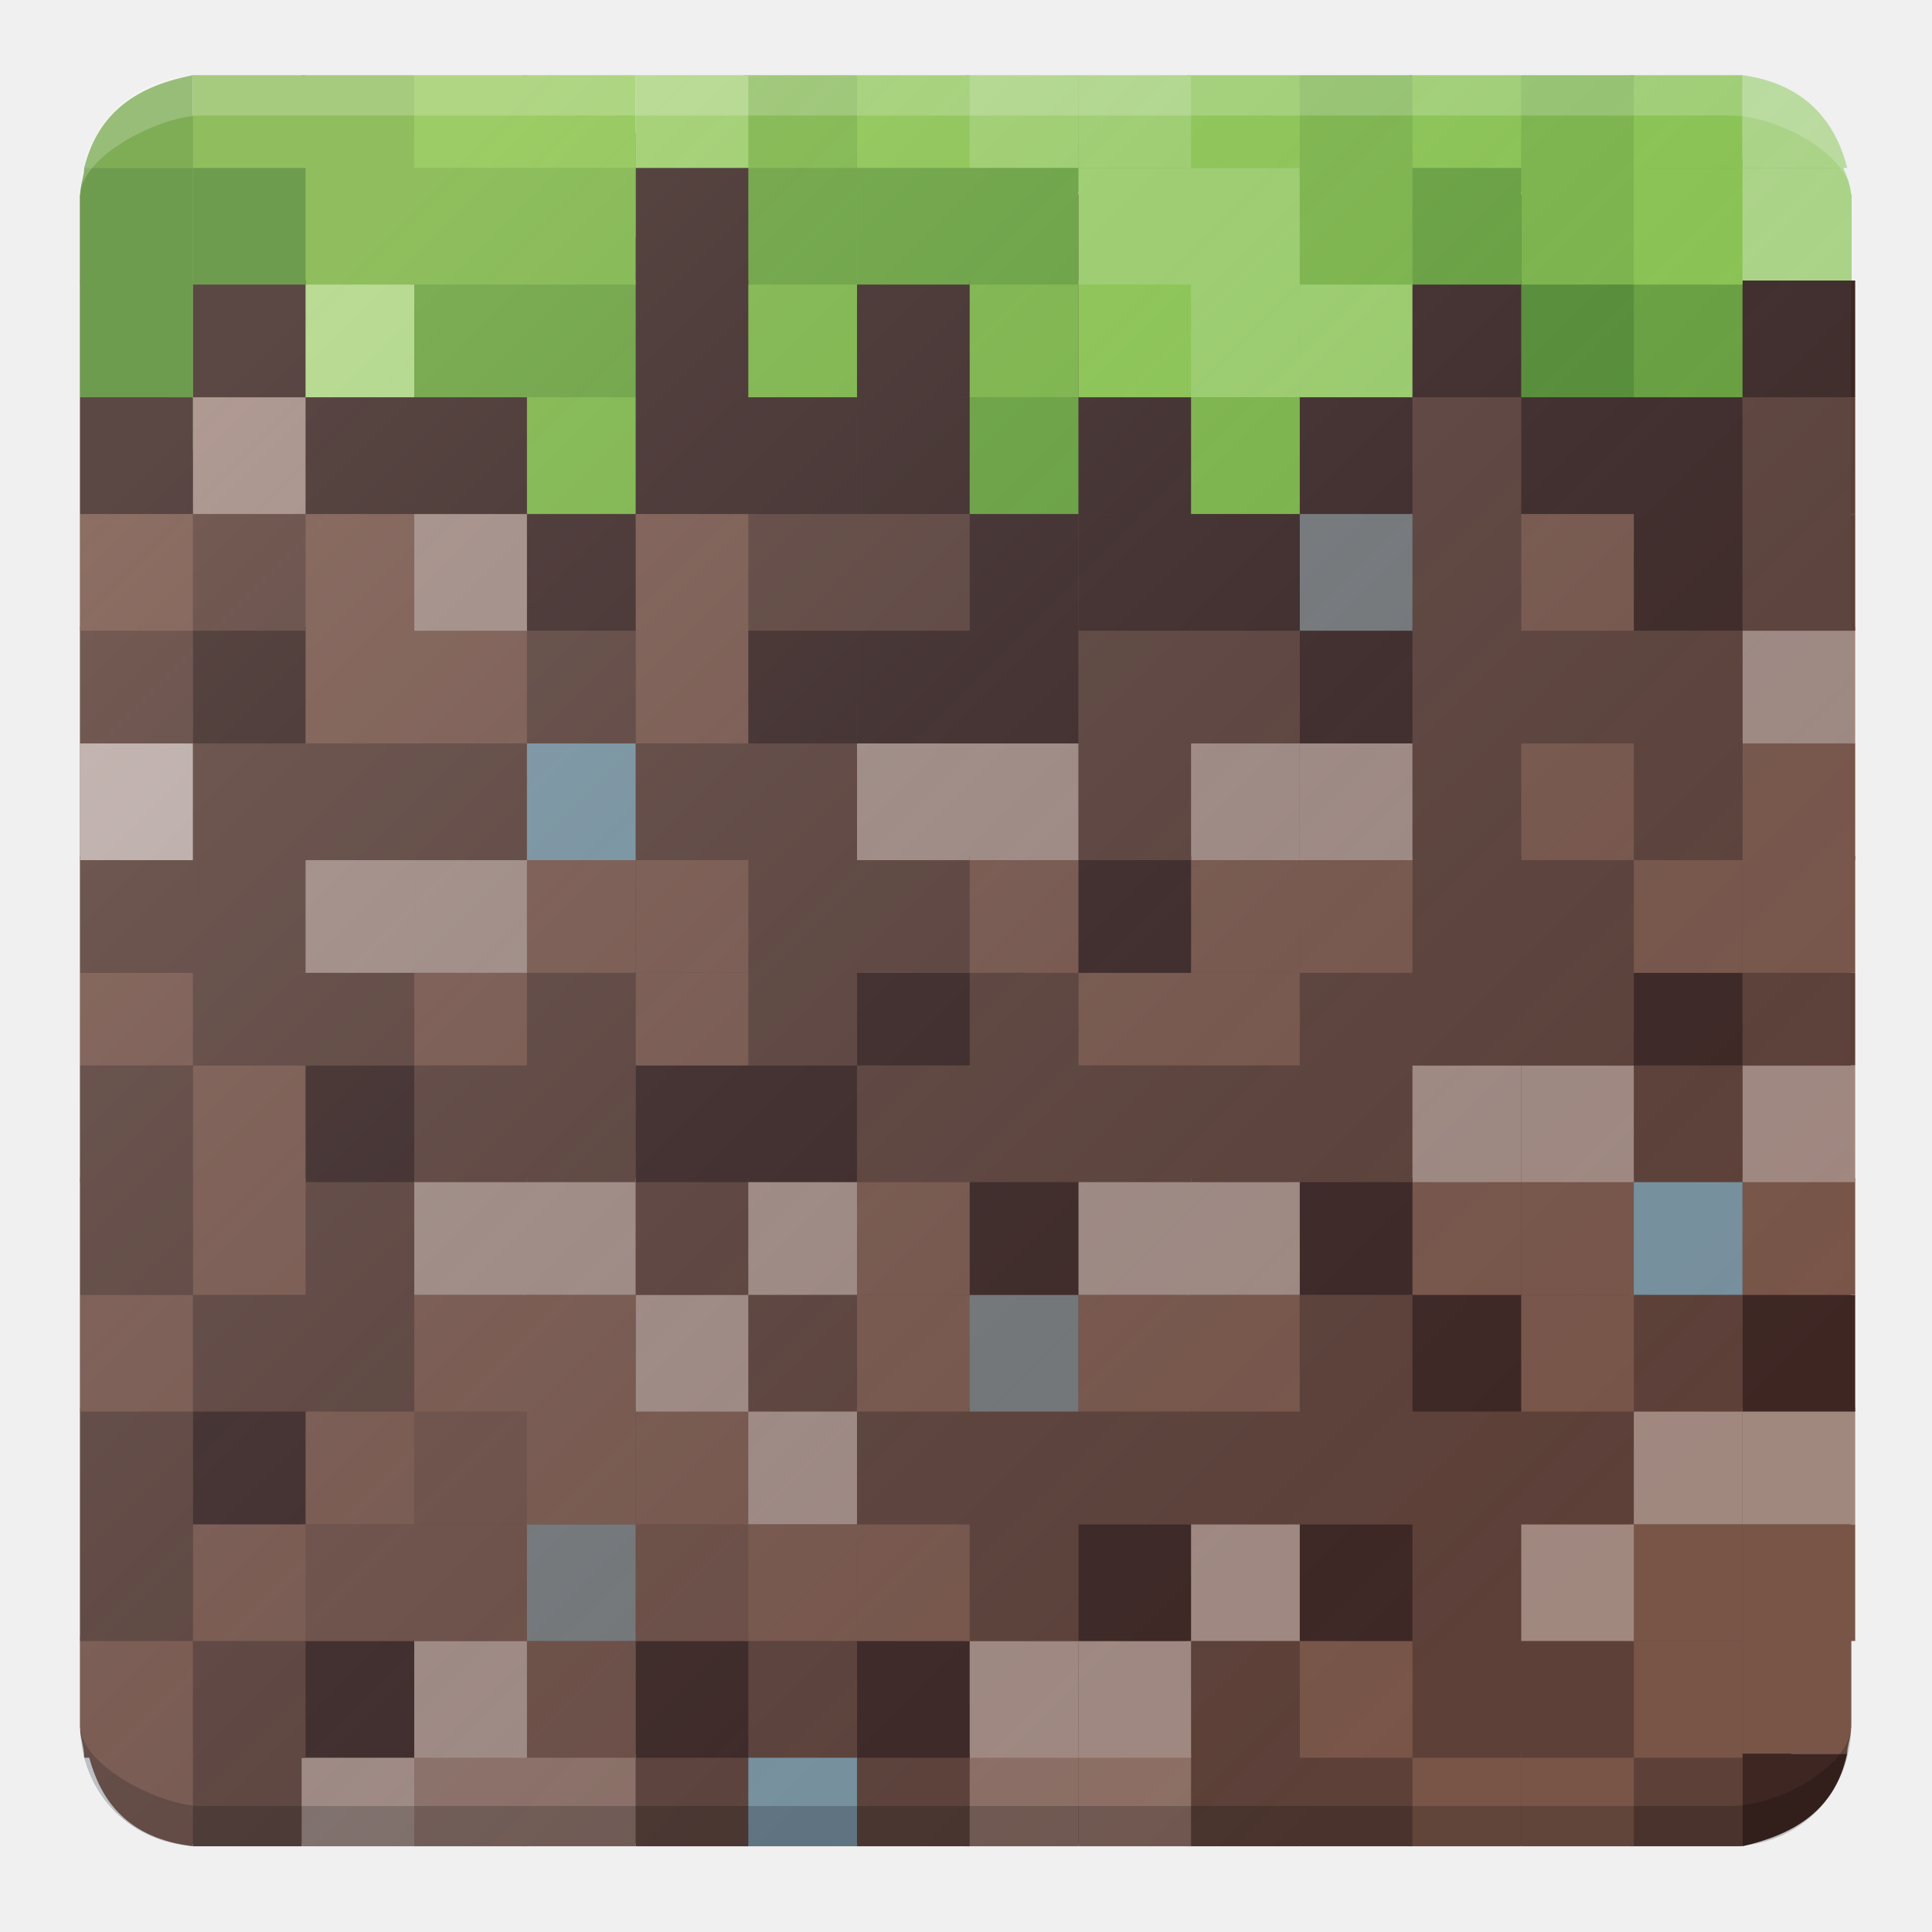
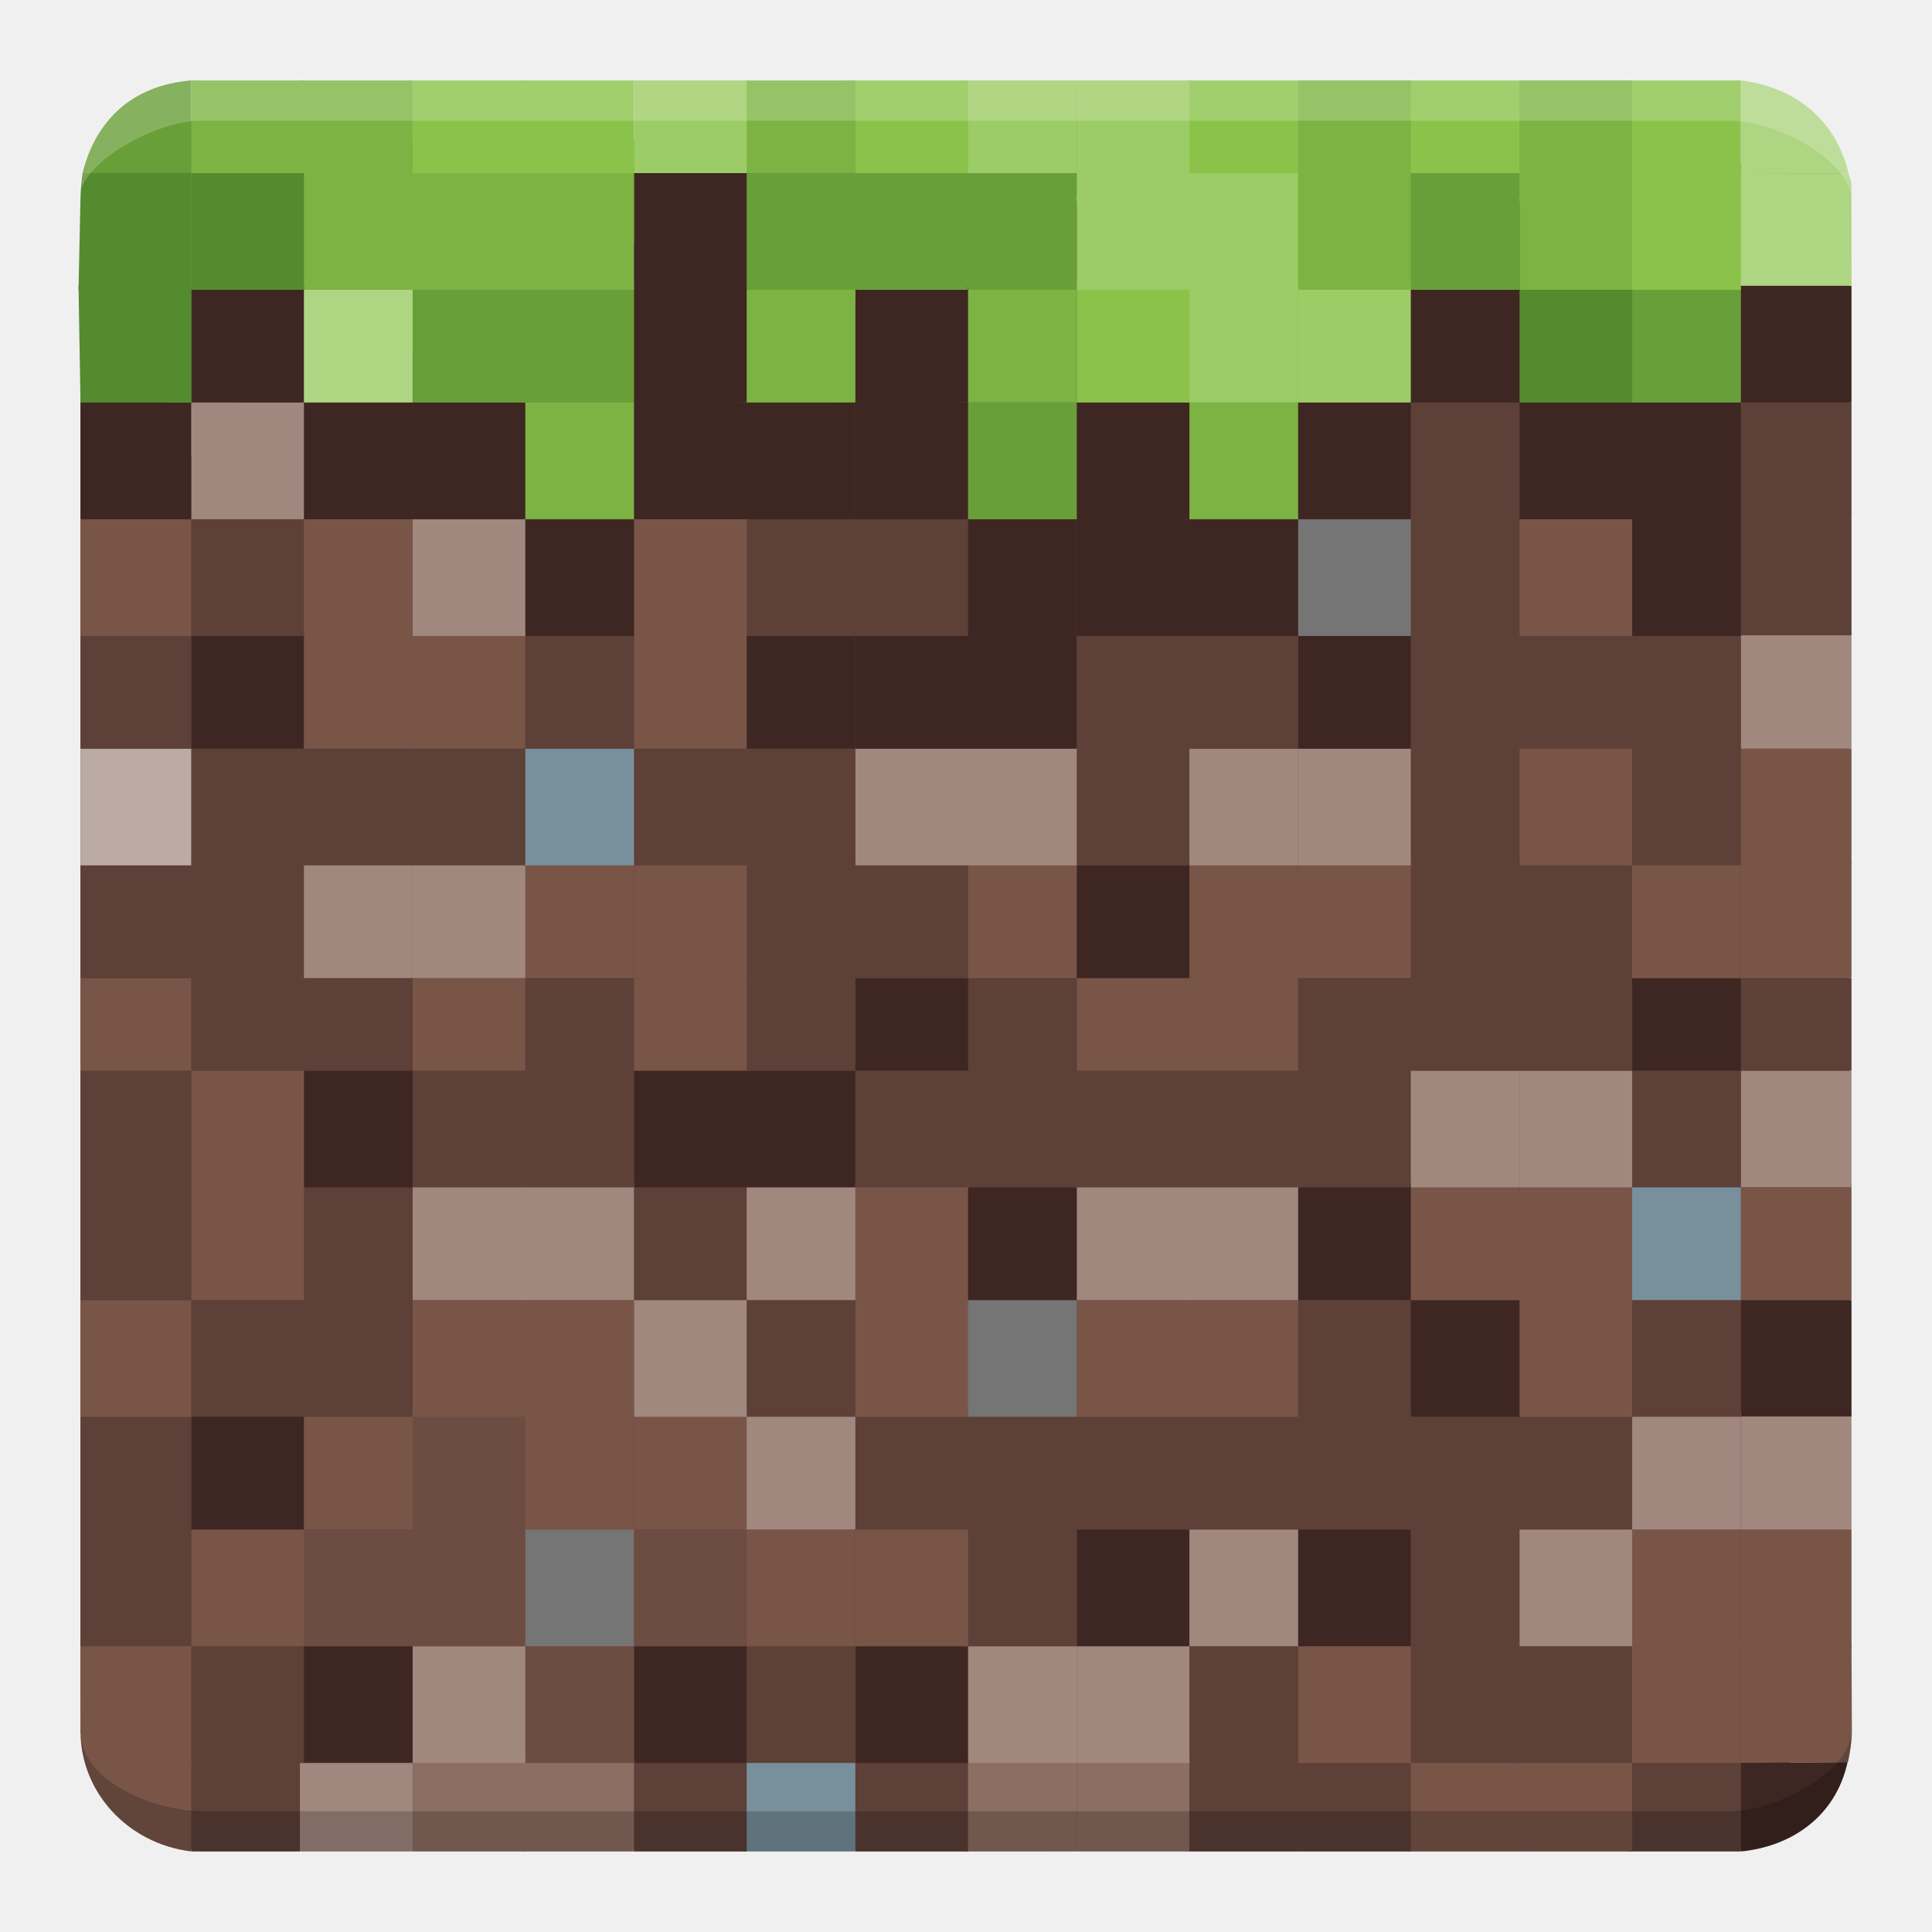
<svg xmlns="http://www.w3.org/2000/svg" version="1.1" id="Layer_1" x="0px" y="0px" viewBox="0 0 48 48" enable-background="new 0 0 48 48" xml:space="preserve">
  <defs id="defs532">
-     <linearGradient id="rect4064-0-3_1_-8" gradientUnits="userSpaceOnUse" x1="-36.438" y1="25.73" x2="-4.374" y2="-6.333" gradientTransform="matrix(1,0,0,-1,43.99163,33.16208)">
+     <linearGradient id="rect4064-0-3_1_-8" gradientUnits="userSpaceOnUse" x1="-36.438" y1="25.73" x2="-4.374" y2="-6.333" gradientTransform="matrix(1,0,0,-1,-5.505843,30.33365)">
      <stop offset="0" style="stop-color:#FFFFFF;stop-opacity:0.149" id="stop525-4" />
      <stop offset="1" style="stop-color:#177ED5;stop-opacity:0" id="stop527-2" />
    </linearGradient>
  </defs>
  <linearGradient id="rect4064-0-3_1_" gradientUnits="userSpaceOnUse" x1="-36.438" y1="25.73" x2="-4.374" y2="-6.333" gradientTransform="matrix(1 0 0 -1 44 33.2921)">
    <stop offset="0" style="stop-color:#FFFFFF;stop-opacity:0.149" id="stop525" />
    <stop offset="1" style="stop-color:#177ED5;stop-opacity:0" id="stop527" />
  </linearGradient>
-   <g id="layer2">
-     <rect style="fill:#5c413b;fill-opacity:1" id="rect4999" width="44" height="38.101" x="1.99" y="4.827" ry="0" />
-     <rect style="fill:#5c413b;fill-opacity:1" id="rect5001" width="4.906" height="3.005" x="39.598" y="41.548" ry="0.023" />
-     <rect style="fill:#5c413b;fill-opacity:1" id="rect5003" width="11.535" height="5.657" x="31.776" y="40.178" ry="0.023" />
-     <rect style="fill:#5c413b;fill-opacity:1" id="rect5007" width="31.375" height="7.375" x="4.562" y="38.438" ry="0.023" />
-     <rect style="fill:#78a951;fill-opacity:1" id="rect5011" width="18.937" height="2.585" x="3.757" y="3.32" ry="0.023" />
-     <rect style="fill:#78a951;fill-opacity:1" id="rect5015" width="2.718" height="1.878" x="13.037" y="8.468" ry="0.023" />
-     <rect style="fill:#78a951;fill-opacity:1" id="rect5017" width="3.558" height="4.839" x="8.309" y="3.894" ry="0.023" />
-     <rect style="fill:#78a951;fill-opacity:1" id="rect5019" width="1.746" height="8.353" x="4.154" y="2.856" ry="0.023" />
-     <rect style="fill:#78a951;fill-opacity:1" id="rect5021" width="2.436" height="0.459" x="2.094" y="4.143" ry="0.023" />
-     <rect style="fill:#78a951;fill-opacity:1" id="rect5023" width="1.724" height="2.773" x="20.594" y="4.634" ry="0.023" />
-     <rect style="fill:#78a951;fill-opacity:1" id="rect5025" width="5.75" height="0.359" x="40.047" y="3.953" ry="0.023" />
-     <rect style="fill:#78a951;fill-opacity:1" id="rect5027" width="20.661" height="2.873" x="21.036" y="1.883" ry="0.023" />
-     <rect style="fill:#78a951;fill-opacity:1" id="rect5029" width="4.552" height="5.922" x="29.389" y="3.938" ry="0.023" />
-     <rect style="fill:#4d3c3a;fill-opacity:1" id="rect5033" width="1.477" height="2.93" x="20.586" y="9.844" ry="0.023" />
-   </g>
+   <g id="layer2" />
  <g id="layer3" style="display:inline">
-     <g transform="translate(-0.00836906,-0.1300192)" id="g3">
+     <rect style="fill:#5c413b;fill-opacity:1" id="rect4999" width="43.949" height="38.059" x="2" y="5" ry="0" />
+     <rect rx="0.023" style="fill:#5c413b;fill-opacity:1" id="rect5001" width="4.906" height="3.005" x="39.557" y="41.678" ry="0.023" />
+     <rect rx="0.023" style="fill:#5c413b;fill-opacity:1" id="rect5003" width="11.535" height="5.657" x="31.735" y="40.308" ry="0.023" />
+     <rect rx="0.023" style="fill:#5c413b;fill-opacity:1" id="rect5007" width="31.375" height="7.375" x="4.522" y="38.568" ry="0.023" />
+     <rect rx="0.023" style="fill:#78a951;fill-opacity:1" id="rect5011" width="18.937" height="2.585" x="3.716" y="3.45" ry="0.023" />
+     <rect rx="0.023" style="fill:#78a951;fill-opacity:1" id="rect5015" width="2.718" height="1.878" x="12.996" y="8.598" ry="0.023" />
+     <rect rx="0.023" style="fill:#78a951;fill-opacity:1" id="rect5017" width="3.558" height="4.839" x="8.268" y="4.024" ry="0.023" />
+     <rect rx="0.023" style="fill:#78a951;fill-opacity:1" id="rect5019" width="1.746" height="8.353" x="4.113" y="2.986" ry="0.023" />
+     <rect rx="0.023" style="fill:#78a951;fill-opacity:1" id="rect5021" width="2.436" height="0.459" x="2.053" y="4.273" ry="0.023" />
+     <rect rx="0.023" style="fill:#78a951;fill-opacity:1" id="rect5023" width="1.724" height="2.773" x="20.554" y="4.764" ry="0.023" />
+     <rect rx="0.023" style="fill:#78a951;fill-opacity:1" id="rect5025" width="5.75" height="0.359" x="40.006" y="4.083" ry="0.023" />
+     <rect rx="0.023" style="fill:#78a951;fill-opacity:1" id="rect5027" width="20.661" height="2.873" x="20.996" y="2.013" ry="0.023" />
+     <rect rx="0.023" style="fill:#78a951;fill-opacity:1" id="rect5029" width="4.552" height="5.922" x="29.348" y="4.068" ry="0.023" />
+     <rect rx="0.023" style="fill:#4d3c3a;fill-opacity:1" id="rect5033" width="1.477" height="2.93" x="20.545" y="9.974" ry="0.023" />
+     <g transform="translate(-0.04916577,-3.6e-7)" id="g3">
      <g id="XMLID_1_">
        <g id="g6">
-           <path style="fill:#795548" d="m 46,40.9 0,2.1 c 0,0.3 -0.1,0.5 -0.1,0.7 l -2.6,0 0,-2.9 2.7,0 z" id="path8" />
-           <rect style="fill:#795548" x="43.3" y="38" width="2.8" height="2.9" id="rect10" />
-           <rect style="fill:#a1887f" x="43.3" y="35.1" width="2.8" height="2.9" id="rect12" />
-           <rect style="fill:#3e2723" x="43.3" y="32.3" width="2.8" height="2.9" id="rect14" />
-           <rect style="fill:#795548" x="43.3" y="29.4" width="2.8" height="2.9" id="rect16" />
-           <rect style="fill:#a1887f" x="43.3" y="26.6" width="2.8" height="2.9" id="rect18" />
-           <rect style="fill:#5d4037" x="43.3" y="24.3" width="2.8" height="2.3" id="rect20" />
-           <rect style="fill:#795548" x="43.3" y="21.4" width="2.8" height="2.9" id="rect22" />
-           <rect style="fill:#795548" x="43.3" y="18.6" width="2.8" height="2.9" id="rect24" />
-           <rect style="fill:#a1887f" x="43.3" y="15.7" width="2.8" height="2.9" id="rect26" />
-           <rect style="fill:#5d4037" x="43.3" y="12.9" width="2.8" height="2.9" id="rect28" />
-           <rect style="fill:#5d4037" x="43.3" y="10" width="2.8" height="2.9" id="rect30" />
-           <rect style="fill:#3e2723" x="43.3" y="7.1" width="2.8" height="2.9" id="rect32" />
-           <path style="fill:#aed581" d="m 46,5 0,2.1 -2.8,0 0,-2.8 2.6,0 C 45.9,4.5 46,4.8 46,5 Z" id="path34" />
-           <path style="fill:#3e2723" d="m 43.3,43.7 2.6,0 c -0.3,1.4 -1.3,2 -2.6,2.3 l 0,-2.3 z" id="path36" />
-           <path style="fill:#aed581" d="m 45.9,4.3 -2.6,0 0,-2.3 c 1.5,0.2 2.3,1.1 2.6,2.3 z" id="path38" />
+           <path style="fill:#795548" d="M 46.049,40.908 46.059,43 c 0.001,0.3 -0.069,0.657 -0.099,0.779 L 43.3,43.8 43.3,40.8 l 2.749,0 z" id="path8" />
+           <rect style="fill:#795548" x="43.3" y="38" width="2.749" height="3" id="rect10" />
+           <rect style="fill:#a1887f" x="43.3" y="35.1" width="2.749" height="2.9" id="rect12" />
+           <rect style="fill:#3e2723" x="43.3" y="32.3" width="2.749" height="2.892" id="rect14" />
+           <rect style="fill:#795548" x="43.3" y="29.4" width="2.749" height="2.9" id="rect16" />
+           <rect style="fill:#a1887f" x="43.3" y="26.6" width="2.749" height="2.892" id="rect18" />
+           <rect style="fill:#5d4037" x="43.3" y="24.3" width="2.749" height="2.3" id="rect20" />
+           <rect style="fill:#795548" x="43.3" y="21.4" width="2.749" height="2.9" id="rect22" />
+           <rect style="fill:#795548" x="43.3" y="18.6" width="2.749" height="2.884" id="rect24" />
+           <rect style="fill:#a1887f" x="43.3" y="15.7" width="2.749" height="2.9" id="rect26" />
+           <rect style="fill:#5d4037" x="43.3" y="12.9" width="2.749" height="2.884" id="rect28" />
+           <rect style="fill:#5d4037" x="43.3" y="10" width="2.749" height="2.9" id="rect30" />
+           <rect style="fill:#3e2723" x="43.3" y="7.1" width="2.749" height="2.9" id="rect32" />
+           <path style="fill:#aed581" d="m 46.047,5 0.002,2.1 L 43.2,7.1 l 0,-2.8 2.775,0.01 C 46.049,4.593 46.046,4.449 46.047,5 Z" id="path34" />
+           <path style="fill:#3e2723" d="m 43.3,43.8 2.65,-0.021 C 45.65,45.179 44.495,45.882 43.3,46 Z" id="path36" />
+           <path style="fill:#aed581" d="M 45.975,4.31 43.3,4.3 43.3,2 c 1.492,0.177 2.406,1.126 2.675,2.31 z" id="path38" />
          <path style="fill:#5d4037" d="m 43.3,43.7 0,2.3 c 0,0 -0.1,0 -0.1,0 l -2.7,0 0,-2.3 2.8,0 z" id="path40" />
          <rect style="fill:#795548" x="40.5" y="40.9" width="2.8" height="2.9" id="rect42" />
          <rect style="fill:#795548" x="40.5" y="38" width="2.8" height="2.9" id="rect44" />
          <rect style="fill:#a1887f" x="40.5" y="35.1" width="2.8" height="2.9" id="rect46" />
          <rect style="fill:#5d4037" x="40.5" y="32.3" width="2.8" height="2.9" id="rect48" />
          <rect style="fill:#78909c" x="40.5" y="29.4" width="2.8" height="2.9" id="rect50" />
          <rect style="fill:#5d4037" x="40.5" y="26.6" width="2.8" height="2.9" id="rect52" />
          <rect style="fill:#3e2723" x="40.5" y="24.3" width="2.8" height="2.3" id="rect54" />
          <rect style="fill:#795548" x="40.5" y="21.4" width="2.8" height="2.9" id="rect56" />
          <rect style="fill:#5d4037" x="40.5" y="18.6" width="2.8" height="2.9" id="rect58" />
          <rect style="fill:#5d4037" x="40.5" y="15.7" width="2.8" height="2.9" id="rect60" />
          <rect style="fill:#3e2723" x="40.5" y="12.9" width="2.8" height="2.9" id="rect62" />
          <rect style="fill:#3e2723" x="40.5" y="10" width="2.8" height="2.9" id="rect64" />
          <rect style="fill:#689f38" x="40.5" y="7.1" width="2.8" height="2.9" id="rect66" />
          <rect style="fill:#8bc34a" x="40.5" y="4.3" width="2.8" height="2.9" id="rect68" />
          <path style="fill:#8bc34a" d="m 43.3,2 0,2.3 -2.8,0 0,-2.3 2.8,0 c -0.1,0 -0.1,0 0,0 z" id="path70" />
          <rect style="fill:#795548" x="37.8" y="43.7" width="2.8" height="2.3" id="rect72" />
          <rect style="fill:#5d4037" x="37.8" y="40.9" width="2.8" height="2.9" id="rect74" />
          <rect style="fill:#a1887f" x="37.8" y="38" width="2.8" height="2.9" id="rect76" />
          <rect style="fill:#5d4037" x="37.8" y="35.1" width="2.8" height="2.9" id="rect78" />
          <rect style="fill:#795548" x="37.8" y="32.3" width="2.8" height="2.9" id="rect80" />
          <rect style="fill:#795548" x="37.8" y="29.4" width="2.8" height="2.9" id="rect82" />
          <rect style="fill:#a1887f" x="37.8" y="26.6" width="2.8" height="2.9" id="rect84" />
          <rect style="fill:#5d4037" x="37.8" y="24.3" width="2.8" height="2.3" id="rect86" />
          <rect style="fill:#5d4037" x="37.8" y="21.4" width="2.8" height="2.9" id="rect88" />
          <rect style="fill:#795548" x="37.8" y="18.6" width="2.8" height="2.9" id="rect90" />
          <rect style="fill:#5d4037" x="37.8" y="15.7" width="2.8" height="2.9" id="rect92" />
          <rect style="fill:#795548" x="37.8" y="12.9" width="2.8" height="2.9" id="rect94" />
          <rect style="fill:#3e2723" x="37.8" y="10" width="2.8" height="2.9" id="rect96" />
          <rect style="fill:#558b2f" x="37.8" y="7.1" width="2.8" height="2.9" id="rect98" />
          <rect style="fill:#7cb342" x="37.8" y="4.3" width="2.8" height="2.9" id="rect100" />
          <rect style="fill:#7cb342" x="37.8" y="2" width="2.8" height="2.3" id="rect102" />
          <rect style="fill:#795548" x="35" y="43.7" width="2.8" height="2.3" id="rect104" />
          <rect style="fill:#5d4037" x="35" y="40.9" width="2.8" height="2.9" id="rect106" />
          <rect style="fill:#5d4037" x="35" y="38" width="2.8" height="2.9" id="rect108" />
          <rect style="fill:#5d4037" x="35" y="35.1" width="2.8" height="2.9" id="rect110" />
          <rect style="fill:#3e2723" x="35" y="32.3" width="2.8" height="2.9" id="rect112" />
          <rect style="fill:#795548" x="35" y="29.4" width="2.8" height="2.9" id="rect114" />
          <rect style="fill:#a1887f" x="35" y="26.6" width="2.8" height="2.9" id="rect116" />
          <rect style="fill:#5d4037" x="35" y="24.3" width="2.8" height="2.3" id="rect118" />
          <rect style="fill:#5d4037" x="35" y="21.4" width="2.8" height="2.9" id="rect120" />
          <rect style="fill:#5d4037" x="35" y="18.6" width="2.8" height="2.9" id="rect122" />
          <rect style="fill:#5d4037" x="35" y="15.7" width="2.8" height="2.9" id="rect124" />
          <rect style="fill:#5d4037" x="35" y="12.9" width="2.8" height="2.9" id="rect126" />
          <rect style="fill:#5d4037" x="35" y="10" width="2.8" height="2.9" id="rect128" />
          <rect style="fill:#3e2723" x="35" y="7.1" width="2.8" height="2.9" id="rect130" />
          <rect style="fill:#689f38" x="35" y="4.3" width="2.8" height="2.9" id="rect132" />
          <rect style="fill:#8bc34a" x="35" y="2" width="2.8" height="2.3" id="rect134" />
          <rect style="fill:#5d4037" x="32.3" y="43.7" width="2.8" height="2.3" id="rect136" />
          <rect style="fill:#795548" x="32.3" y="40.9" width="2.8" height="2.9" id="rect138" />
          <rect style="fill:#3e2723" x="32.3" y="38" width="2.8" height="2.9" id="rect140" />
          <rect style="fill:#5d4037" x="32.3" y="35.1" width="2.8" height="2.9" id="rect142" />
          <rect style="fill:#5d4037" x="32.3" y="32.3" width="2.8" height="2.9" id="rect144" />
          <rect style="fill:#3e2723" x="32.3" y="29.4" width="2.8" height="2.9" id="rect146" />
          <rect style="fill:#5d4037" x="32.3" y="26.6" width="2.8" height="2.9" id="rect148" />
          <rect style="fill:#5d4037" x="32.3" y="24.3" width="2.8" height="2.3" id="rect150" />
          <rect style="fill:#795548" x="32.3" y="21.4" width="2.8" height="2.9" id="rect152" />
          <rect style="fill:#a1887f" x="32.3" y="18.6" width="2.8" height="2.9" id="rect154" />
          <rect style="fill:#3e2723" x="32.3" y="15.7" width="2.8" height="2.9" id="rect156" />
          <rect style="fill:#757575" x="32.3" y="12.9" width="2.8" height="2.9" id="rect158" />
          <rect style="fill:#3e2723" x="32.3" y="10" width="2.8" height="2.9" id="rect160" />
          <rect style="fill:#9ccc65" x="32.3" y="7.1" width="2.8" height="2.9" id="rect162" />
          <rect style="fill:#7cb342" x="32.3" y="4.3" width="2.8" height="2.9" id="rect164" />
          <rect style="fill:#7cb342" x="32.3" y="2" width="2.8" height="2.3" id="rect166" />
          <rect style="fill:#5d4037" x="29.5" y="43.7" width="2.8" height="2.3" id="rect168" />
          <rect style="fill:#5d4037" x="29.5" y="40.9" width="2.8" height="2.9" id="rect170" />
          <rect style="fill:#a1887f" x="29.5" y="38" width="2.8" height="2.9" id="rect172" />
          <rect style="fill:#5d4037" x="29.5" y="35.1" width="2.8" height="2.9" id="rect174" />
          <rect style="fill:#795548" x="29.5" y="32.3" width="2.8" height="2.9" id="rect176" />
          <rect style="fill:#a1887f" x="29.5" y="29.4" width="2.8" height="2.9" id="rect178" />
          <rect style="fill:#5d4037" x="29.5" y="26.6" width="2.8" height="2.9" id="rect180" />
          <rect style="fill:#795548" x="29.5" y="24.3" width="2.8" height="2.3" id="rect182" />
          <rect style="fill:#795548" x="29.5" y="21.4" width="2.8" height="2.9" id="rect184" />
          <rect style="fill:#a1887f" x="29.5" y="18.6" width="2.8" height="2.9" id="rect186" />
          <rect style="fill:#5d4037" x="29.5" y="15.7" width="2.8" height="2.9" id="rect188" />
          <rect style="fill:#3e2723" x="29.5" y="12.9" width="2.8" height="2.9" id="rect190" />
          <rect style="fill:#7cb342" x="29.5" y="10" width="2.8" height="2.9" id="rect192" />
          <rect style="fill:#9ccc65" x="29.5" y="7.1" width="2.8" height="2.9" id="rect194" />
          <rect style="fill:#9ccc65" x="29.5" y="4.3" width="2.8" height="2.9" id="rect196" />
          <rect style="fill:#8bc34a" x="29.5" y="2" width="2.8" height="2.3" id="rect198" />
          <rect style="fill:#8d6e63" x="26.8" y="43.7" width="2.8" height="2.3" id="rect200" />
          <rect style="fill:#a1887f" x="26.8" y="40.9" width="2.8" height="2.9" id="rect202" />
          <rect style="fill:#3e2723" x="26.8" y="38" width="2.8" height="2.9" id="rect204" />
          <rect style="fill:#5d4037" x="26.8" y="35.1" width="2.8" height="2.9" id="rect206" />
          <rect style="fill:#795548" x="26.8" y="32.3" width="2.8" height="2.9" id="rect208" />
          <rect style="fill:#a1887f" x="26.8" y="29.4" width="2.8" height="2.9" id="rect210" />
          <rect style="fill:#5d4037" x="26.8" y="26.6" width="2.8" height="2.9" id="rect212" />
          <rect style="fill:#795548" x="26.8" y="24.3" width="2.8" height="2.3" id="rect214" />
          <rect style="fill:#3e2723" x="26.8" y="21.4" width="2.8" height="2.9" id="rect216" />
          <rect style="fill:#5d4037" x="26.8" y="18.6" width="2.8" height="2.9" id="rect218" />
          <rect style="fill:#5d4037" x="26.8" y="15.7" width="2.8" height="2.9" id="rect220" />
          <rect style="fill:#3e2723" x="26.8" y="12.9" width="2.8" height="2.9" id="rect222" />
          <rect style="fill:#3e2723" x="26.8" y="10" width="2.8" height="2.9" id="rect224" />
          <rect style="fill:#8bc34a" x="26.8" y="7.1" width="2.8" height="2.9" id="rect226" />
          <rect style="fill:#9ccc65" x="26.8" y="4.3" width="2.8" height="2.9" id="rect228" />
          <rect style="fill:#9ccc65" x="26.8" y="2" width="2.8" height="2.3" id="rect230" />
          <rect style="fill:#8d6e63" x="24" y="43.7" width="2.8" height="2.3" id="rect232" />
          <rect style="fill:#a1887f" x="24" y="40.9" width="2.8" height="2.9" id="rect234" />
          <rect style="fill:#5d4037" x="24" y="38" width="2.8" height="2.9" id="rect236" />
          <rect style="fill:#5d4037" x="24" y="35.1" width="2.8" height="2.9" id="rect238" />
          <rect style="fill:#757575" x="24" y="32.3" width="2.8" height="2.9" id="rect240" />
          <rect style="fill:#3e2723" x="24" y="29.4" width="2.8" height="2.9" id="rect242" />
          <rect style="fill:#5d4037" x="24" y="26.6" width="2.8" height="2.9" id="rect244" />
          <rect style="fill:#5d4037" x="24" y="24.3" width="2.8" height="2.3" id="rect246" />
          <rect style="fill:#795548" x="24" y="21.4" width="2.8" height="2.9" id="rect248" />
          <rect style="fill:#a1887f" x="24" y="18.6" width="2.8" height="2.9" id="rect250" />
          <rect style="fill:#3e2723" x="24" y="15.7" width="2.8" height="2.9" id="rect252" />
          <rect style="fill:#3e2723" x="24" y="12.9" width="2.8" height="2.9" id="rect254" />
          <rect style="fill:#689f38" x="24" y="10" width="2.8" height="2.9" id="rect256" />
          <rect style="fill:#7cb342" x="24" y="7.1" width="2.8" height="2.9" id="rect258" />
          <rect style="fill:#689f38" x="24" y="4.3" width="2.8" height="2.9" id="rect260" />
          <rect style="fill:#9ccc65" x="24" y="2" width="2.8" height="2.3" id="rect262" />
          <rect style="fill:#5d4037" x="21.3" y="43.7" width="2.8" height="2.3" id="rect264" />
          <rect style="fill:#3e2723" x="21.3" y="40.9" width="2.8" height="2.9" id="rect266" />
          <rect style="fill:#795548" x="21.3" y="38" width="2.8" height="2.9" id="rect268" />
          <rect style="fill:#5d4037" x="21.3" y="35.1" width="2.8" height="2.9" id="rect270" />
          <rect style="fill:#795548" x="21.3" y="32.3" width="2.8" height="2.9" id="rect272" />
          <rect style="fill:#795548" x="21.3" y="29.4" width="2.8" height="2.9" id="rect274" />
          <rect style="fill:#5d4037" x="21.3" y="26.6" width="2.8" height="2.9" id="rect276" />
          <rect style="fill:#3e2723" x="21.3" y="24.3" width="2.8" height="2.3" id="rect278" />
          <rect style="fill:#5d4037" x="21.3" y="21.4" width="2.8" height="2.9" id="rect280" />
          <rect style="fill:#a1887f" x="21.3" y="18.6" width="2.8" height="2.9" id="rect282" />
          <rect style="fill:#3e2723" x="21.3" y="15.7" width="2.8" height="2.9" id="rect284" />
          <rect style="fill:#5d4037" x="21.3" y="12.9" width="2.8" height="2.9" id="rect286" />
          <rect style="fill:#3e2723" x="21.3" y="10" width="2.8" height="2.9" id="rect288" />
          <rect style="fill:#3e2723" x="21.3" y="7.1" width="2.8" height="2.9" id="rect290" />
          <rect style="fill:#689f38" x="21.3" y="4.3" width="2.8" height="2.9" id="rect292" />
          <rect style="fill:#8bc34a" x="21.3" y="2" width="2.8" height="2.3" id="rect294" />
          <rect style="fill:#78909c" x="18.5" y="43.7" width="2.8" height="2.3" id="rect296" />
          <rect style="fill:#5d4037" x="18.5" y="40.9" width="2.8" height="2.9" id="rect298" />
          <rect style="fill:#795548" x="18.5" y="38" width="2.8" height="2.9" id="rect300" />
          <rect style="fill:#a1887f" x="18.5" y="35.1" width="2.8" height="2.9" id="rect302" />
          <rect style="fill:#5d4037" x="18.5" y="32.3" width="2.8" height="2.9" id="rect304" />
          <rect style="fill:#a1887f" x="18.5" y="29.4" width="2.8" height="2.9" id="rect306" />
          <rect style="fill:#3e2723" x="18.5" y="26.6" width="2.8" height="2.9" id="rect308" />
          <rect style="fill:#5d4037" x="18.5" y="24.3" width="2.8" height="2.3" id="rect310" />
          <rect style="fill:#5d4037" x="18.5" y="21.4" width="2.8" height="2.9" id="rect312" />
          <rect style="fill:#5d4037" x="18.5" y="18.6" width="2.8" height="2.9" id="rect314" />
          <rect style="fill:#3e2723" x="18.5" y="15.7" width="2.8" height="2.9" id="rect316" />
          <rect style="fill:#5d4037" x="18.5" y="12.9" width="2.8" height="2.9" id="rect318" />
          <rect style="fill:#3e2723" x="18.5" y="10" width="2.8" height="2.9" id="rect320" />
          <rect style="fill:#7cb342" x="18.5" y="7.1" width="2.8" height="2.9" id="rect322" />
          <rect style="fill:#689f38" x="18.5" y="4.3" width="2.8" height="2.9" id="rect324" />
          <rect style="fill:#7cb342" x="18.5" y="2" width="2.8" height="2.3" id="rect326" />
          <rect style="fill:#5d4037" x="15.8" y="43.7" width="2.8" height="2.3" id="rect328" />
          <rect style="fill:#3e2723" x="15.8" y="40.9" width="2.8" height="2.9" id="rect330" />
          <rect style="fill:#6d4c41" x="15.8" y="38" width="2.8" height="2.9" id="rect332" />
          <rect style="fill:#795548" x="15.8" y="35.1" width="2.8" height="2.9" id="rect334" />
          <rect style="fill:#a1887f" x="15.8" y="32.3" width="2.8" height="2.9" id="rect336" />
          <rect style="fill:#5d4037" x="15.8" y="29.4" width="2.8" height="2.9" id="rect338" />
          <rect style="fill:#3e2723" x="15.8" y="26.6" width="2.8" height="2.9" id="rect340" />
          <rect style="fill:#795548" x="15.8" y="24.3" width="2.8" height="2.3" id="rect342" />
          <rect style="fill:#795548" x="15.8" y="21.4" width="2.8" height="2.9" id="rect344" />
          <rect style="fill:#5d4037" x="15.8" y="18.6" width="2.8" height="2.9" id="rect346" />
          <rect style="fill:#795548" x="15.8" y="15.7" width="2.8" height="2.9" id="rect348" />
          <rect style="fill:#795548" x="15.8" y="12.9" width="2.8" height="2.9" id="rect350" />
          <rect style="fill:#3e2723" x="15.8" y="10" width="2.8" height="2.9" id="rect352" />
          <rect style="fill:#3e2723" x="15.8" y="7.1" width="2.8" height="2.9" id="rect354" />
          <rect style="fill:#3e2723" x="15.8" y="4.3" width="2.8" height="2.9" id="rect356" />
          <rect style="fill:#9ccc65" x="15.8" y="2" width="2.8" height="2.3" id="rect358" />
          <rect style="fill:#8d6e63" x="13" y="43.7" width="2.8" height="2.3" id="rect360" />
          <rect style="fill:#6d4c41" x="13" y="40.9" width="2.8" height="2.9" id="rect362" />
          <rect style="fill:#757575" x="13" y="38" width="2.8" height="2.9" id="rect364" />
          <rect style="fill:#795548" x="13" y="35.1" width="2.8" height="2.9" id="rect366" />
          <rect style="fill:#795548" x="13" y="32.3" width="2.8" height="2.9" id="rect368" />
          <rect style="fill:#a1887f" x="13" y="29.4" width="2.8" height="2.9" id="rect370" />
          <rect style="fill:#5d4037" x="13" y="26.6" width="2.8" height="2.9" id="rect372" />
          <rect style="fill:#5d4037" x="13" y="24.3" width="2.8" height="2.3" id="rect374" />
          <rect style="fill:#795548" x="13" y="21.4" width="2.8" height="2.9" id="rect376" />
          <rect style="fill:#78909c" x="13" y="18.6" width="2.8" height="2.9" id="rect378" />
          <rect style="fill:#5d4037" x="13" y="15.7" width="2.8" height="2.9" id="rect380" />
          <rect style="fill:#3e2723" x="13" y="12.9" width="2.8" height="2.9" id="rect382" />
          <rect style="fill:#7cb342" x="13" y="10" width="2.8" height="2.9" id="rect384" />
          <rect style="fill:#689f38" x="13" y="7.1" width="2.8" height="2.9" id="rect386" />
          <rect style="fill:#7cb342" x="13" y="4.3" width="2.8" height="2.9" id="rect388" />
          <rect style="fill:#8bc34a" x="13" y="2" width="2.8" height="2.3" id="rect390" />
          <rect style="fill:#8d6e63" x="10.3" y="43.7" width="2.8" height="2.3" id="rect392" />
          <rect style="fill:#a1887f" x="10.3" y="40.9" width="2.8" height="2.9" id="rect394" />
          <rect style="fill:#6d4c41" x="10.3" y="38" width="2.8" height="2.9" id="rect396" />
          <rect style="fill:#6d4c41" x="10.3" y="35.1" width="2.8" height="2.9" id="rect398" />
          <rect style="fill:#795548" x="10.3" y="32.3" width="2.8" height="2.9" id="rect400" />
          <rect style="fill:#a1887f" x="10.3" y="29.4" width="2.8" height="2.9" id="rect402" />
          <rect style="fill:#5d4037" x="10.3" y="26.6" width="2.8" height="2.9" id="rect404" />
          <rect style="fill:#795548" x="10.3" y="24.3" width="2.8" height="2.3" id="rect406" />
          <rect style="fill:#a1887f" x="10.3" y="21.4" width="2.8" height="2.9" id="rect408" />
          <rect style="fill:#5d4037" x="10.3" y="18.6" width="2.8" height="2.9" id="rect410" />
          <rect style="fill:#795548" x="10.3" y="15.7" width="2.8" height="2.9" id="rect412" />
          <rect style="fill:#a1887f" x="10.3" y="12.9" width="2.8" height="2.9" id="rect414" />
          <rect style="fill:#3e2723" x="10.3" y="10" width="2.8" height="2.9" id="rect416" />
          <rect style="fill:#689f38" x="10.3" y="7.1" width="2.8" height="2.9" id="rect418" />
          <rect style="fill:#7cb342" x="10.3" y="4.3" width="2.8" height="2.9" id="rect420" />
          <rect style="fill:#8bc34a" x="10.3" y="2" width="2.8" height="2.3" id="rect422" />
          <rect style="fill:#a1887f" x="7.5" y="43.7" width="2.8" height="2.3" id="rect424" />
          <rect style="fill:#3e2723" x="7.5" y="40.9" width="2.8" height="2.9" id="rect426" />
          <rect style="fill:#6d4c41" x="7.5" y="38" width="2.8" height="2.9" id="rect428" />
          <rect style="fill:#795548" x="7.5" y="35.1" width="2.8" height="2.9" id="rect430" />
          <rect style="fill:#5d4037" x="7.5" y="32.3" width="2.8" height="2.9" id="rect432" />
          <rect style="fill:#5d4037" x="7.5" y="29.4" width="2.8" height="2.9" id="rect434" />
          <rect style="fill:#3e2723" x="7.5" y="26.6" width="2.8" height="2.9" id="rect436" />
          <rect style="fill:#5d4037" x="7.5" y="24.3" width="2.8" height="2.3" id="rect438" />
          <rect style="fill:#a1887f" x="7.5" y="21.4" width="2.8" height="2.9" id="rect440" />
          <rect style="fill:#5d4037" x="7.5" y="18.6" width="2.8" height="2.9" id="rect442" />
          <rect style="fill:#795548" x="7.5" y="15.7" width="2.8" height="2.9" id="rect444" />
          <rect style="fill:#795548" x="7.5" y="12.9" width="2.8" height="2.9" id="rect446" />
          <rect style="fill:#3e2723" x="7.5" y="10" width="2.8" height="2.9" id="rect448" />
          <rect style="fill:#aed581" x="7.5" y="7.1" width="2.8" height="2.9" id="rect450" />
          <rect style="fill:#7cb342" x="7.5" y="4.3" width="2.8" height="2.9" id="rect452" />
          <rect style="fill:#7cb342" x="7.5" y="2" width="2.8" height="2.3" id="rect454" />
          <path style="fill:#5d4037" d="M 7.5,43.7 7.5,46 5,46 c -0.1,0 -0.2,0 -0.2,0 l 0,-2.3 2.7,0 z" id="path456" />
          <rect style="fill:#5d4037" x="4.8" y="40.9" width="2.8" height="2.9" id="rect458" />
          <rect style="fill:#795548" x="4.8" y="38" width="2.8" height="2.9" id="rect460" />
          <rect style="fill:#3e2723" x="4.8" y="35.1" width="2.8" height="2.9" id="rect462" />
          <rect style="fill:#5d4037" x="4.8" y="32.3" width="2.8" height="2.9" id="rect464" />
          <rect style="fill:#795548" x="4.8" y="29.4" width="2.8" height="2.9" id="rect466" />
          <rect style="fill:#795548" x="4.8" y="26.6" width="2.8" height="2.9" id="rect468" />
          <rect style="fill:#5d4037" x="4.8" y="24.3" width="2.8" height="2.3" id="rect470" />
          <rect style="fill:#5d4037" x="4.8" y="21.4" width="2.8" height="2.9" id="rect472" />
          <rect style="fill:#5d4037" x="4.8" y="18.6" width="2.8" height="2.9" id="rect474" />
          <rect style="fill:#3e2723" x="4.8" y="15.7" width="2.8" height="2.9" id="rect476" />
          <rect style="fill:#5d4037" x="4.8" y="12.9" width="2.8" height="2.9" id="rect478" />
          <rect style="fill:#a1887f" x="4.8" y="10" width="2.8" height="2.9" id="rect480" />
          <rect style="fill:#3e2723" x="4.8" y="7.1" width="2.8" height="2.9" id="rect482" />
          <rect style="fill:#558b2f" x="4.8" y="4.3" width="2.8" height="2.9" id="rect484" />
          <rect style="fill:#7cb342" x="4.8" y="2" width="2.8" height="2.3" id="rect486" />
-           <path style="fill:#795548" d="m 4.8,43.7 0,2.3 C 3.2,45.8 2.5,44.9 2.2,43.7 l 2.6,0 z" id="path488" />
-           <path style="fill:#795548" d="m 4.8,40.9 0,2.9 -2.7,0 C 2.1,43.5 2,43.3 2,43.1 l 0,-2.3 2.8,0 z" id="path490" />
-           <rect style="fill:#5d4037" x="2" y="38" width="2.8" height="2.9" id="rect492" />
-           <rect style="fill:#5d4037" x="2" y="35.1" width="2.8" height="2.9" id="rect494" />
-           <rect style="fill:#795548" x="2" y="32.3" width="2.8" height="2.9" id="rect496" />
-           <rect style="fill:#5d4037" x="2" y="29.4" width="2.8" height="2.9" id="rect498" />
-           <rect style="fill:#5d4037" x="2" y="26.6" width="2.8" height="2.9" id="rect500" />
-           <rect style="fill:#795548" x="2" y="24.3" width="2.8" height="2.3" id="rect502" />
-           <rect style="fill:#5d4037" x="2" y="21.4" width="2.8" height="2.9" id="rect504" />
-           <rect style="fill:#bcaaa4" x="2" y="18.6" width="2.8" height="2.9" id="rect506" />
-           <rect style="fill:#5d4037" x="2" y="15.7" width="2.8" height="2.9" id="rect508" />
-           <rect style="fill:#795548" x="2" y="12.9" width="2.8" height="2.9" id="rect510" />
-           <rect style="fill:#3e2723" x="2" y="10" width="2.8" height="2.9" id="rect512" />
-           <rect style="fill:#558b2f" x="2" y="7.1" width="2.8" height="2.9" id="rect514" />
-           <path style="fill:#558b2f" d="M 4.8,4.3 4.8,7.2 2,7.2 2,5 C 2,4.7 2.1,4.5 2.1,4.3 l 2.7,0 z" id="path516" />
-           <path style="fill:#689f38" d="m 4.8,2 0,2.3 -2.7,0 C 2.4,3.1 3.2,2.3 4.8,2 Z" id="path518" />
+           <path style="fill:#795548" d="m 4.8,43.7 0,2.3 C 3.2,45.8 2.045,44.509 2.049,43 Z" id="path488" />
+           <path style="fill:#795548" d="m 4.8,40.9 0,2.9 -2.75,-0.741 c 0,-0.3 0.006,0.155 0.005,-0.045 L 2.049,40.796 4.8,40.8 Z" id="path490" />
+           <rect style="fill:#5d4037" x="2.049" y="38" width="2.751" height="2.9" id="rect492" />
+           <rect style="fill:#5d4037" x="2.049" y="35.104" width="2.751" height="2.896" id="rect494" />
+           <rect style="fill:#795548" x="2.049" y="32.3" width="2.751" height="2.9" id="rect496" />
+           <rect style="fill:#5d4037" x="2.049" y="29.392" width="2.751" height="2.908" id="rect498" />
+           <rect style="fill:#5d4037" x="2.049" y="26.6" width="2.751" height="2.9" id="rect500" />
+           <rect style="fill:#795548" x="2.049" y="24.3" width="2.751" height="2.3" id="rect502" />
+           <rect style="fill:#5d4037" x="2.049" y="21.404" width="2.751" height="2.896" id="rect504" />
+           <rect style="fill:#bcaaa4" x="2.049" y="18.6" width="2.751" height="2.9" id="rect506" />
+           <rect style="fill:#5d4037" x="2.049" y="15.696" width="2.751" height="2.904" id="rect508" />
+           <rect style="fill:#795548" x="2.049" y="12.9" width="2.751" height="2.9" id="rect510" />
+           <rect style="fill:#3e2723" x="2.049" y="10" width="2.751" height="2.9" id="rect512" />
+           <path style="fill:#558b2f" d="m 2,7.1 2.8,0 L 4.8,10 2.049,10 Z" id="rect514" />
+           <path style="fill:#558b2f" d="M 4.8,4.3 4.8,7.2 2,7.2 2.047,4.996 C 2.053,4.712 2.07,4.505 2.1,4.3 Z" id="path516" />
+           <path style="fill:#689f38" d="m 4.8,2 0,2.3 -2.7,0 C 2.416,3 3.341,2.116 4.8,2 Z" id="path518" />
        </g>
        <g id="g520" />
      </g>
    </g>
-     <path style="opacity:0.2" id="rect4064-0-7-3_1_" connector-curvature="0" nodetypes="ssczzcs" enable-background="new    " d="m 45.992,42.87 c 0,1 -1.8,2 -3,2 -1.2,0 -37,0 -38,0 -1,0 -3,-1 -3,-2 0,1.7 1.3,3 3,3 l 38,0 c 1.7,0 3,-1.3 3,-3" />
-     <path style="opacity:0.2;fill:#ffffff" id="rect4064-0-7" connector-curvature="0" nodetypes="ssczzcs" enable-background="new    " d="m 45.992,4.87 c 0,-1 -1.8,-2 -3,-2 -1.2,0 -37,0 -38,0 -1,0 -3,1 -3,2 0,-1.7 1.3,-3 3,-3 l 38,0 c 1.7,0 3,1.3 3,3" />
-     <path style="fill:url(#rect4064-0-3_1_-8)" id="rect4064-0-3" d="m 45.992,42.87 c 0,1.7 -1.3,3 -3,3 l -38,0 c -1.7,0 -3,-1.3 -3,-3 l 0,-38 c 0,-1.7 1.3,-3 3,-3 l 38,0 c 1.7,0 3,1.3 3,3" />
+     <path style="opacity:0.2" id="rect4064-0-7-3_1_" connector-curvature="0" nodetypes="ssczzcs" enable-background="new    " d="m 46,43 c 0,1 -1.849,2 -3.049,2 L 5,45 c -1,0 -3,-0.657 -3,-2 0,1.711 1.482,2.996 3.006,2.996 l 37.995,-0.002 C 44.8,45.994 46,44.7 46,43" />
+     <path style="opacity:0.2;fill:#ffffff" id="rect4064-0-7" connector-curvature="0" nodetypes="ssczzcs" enable-background="new    " d="M 46,5 C 46,4 44.182,3 42.951,3 l -38,0 c -1,0 -3,1 -3,2 0,-1.7 1.3,-3 3,-3 L 43,2 c 1.7,0 3,1.3 3,3" />
+     <path style="fill:url(#rect4064-0-3_1_-8)" id="rect4064-0-3" d="m -3.506,40.042 c 0,1.7 -1.3,3 -3,3 l -38,0 c -1.7,0 -3,-1.3 -3,-3 l 0,-38 c 0,-1.7 1.3,-3 3,-3 l 38,0 c 1.7,0 3,1.3 3,3" />
  </g>
</svg>
